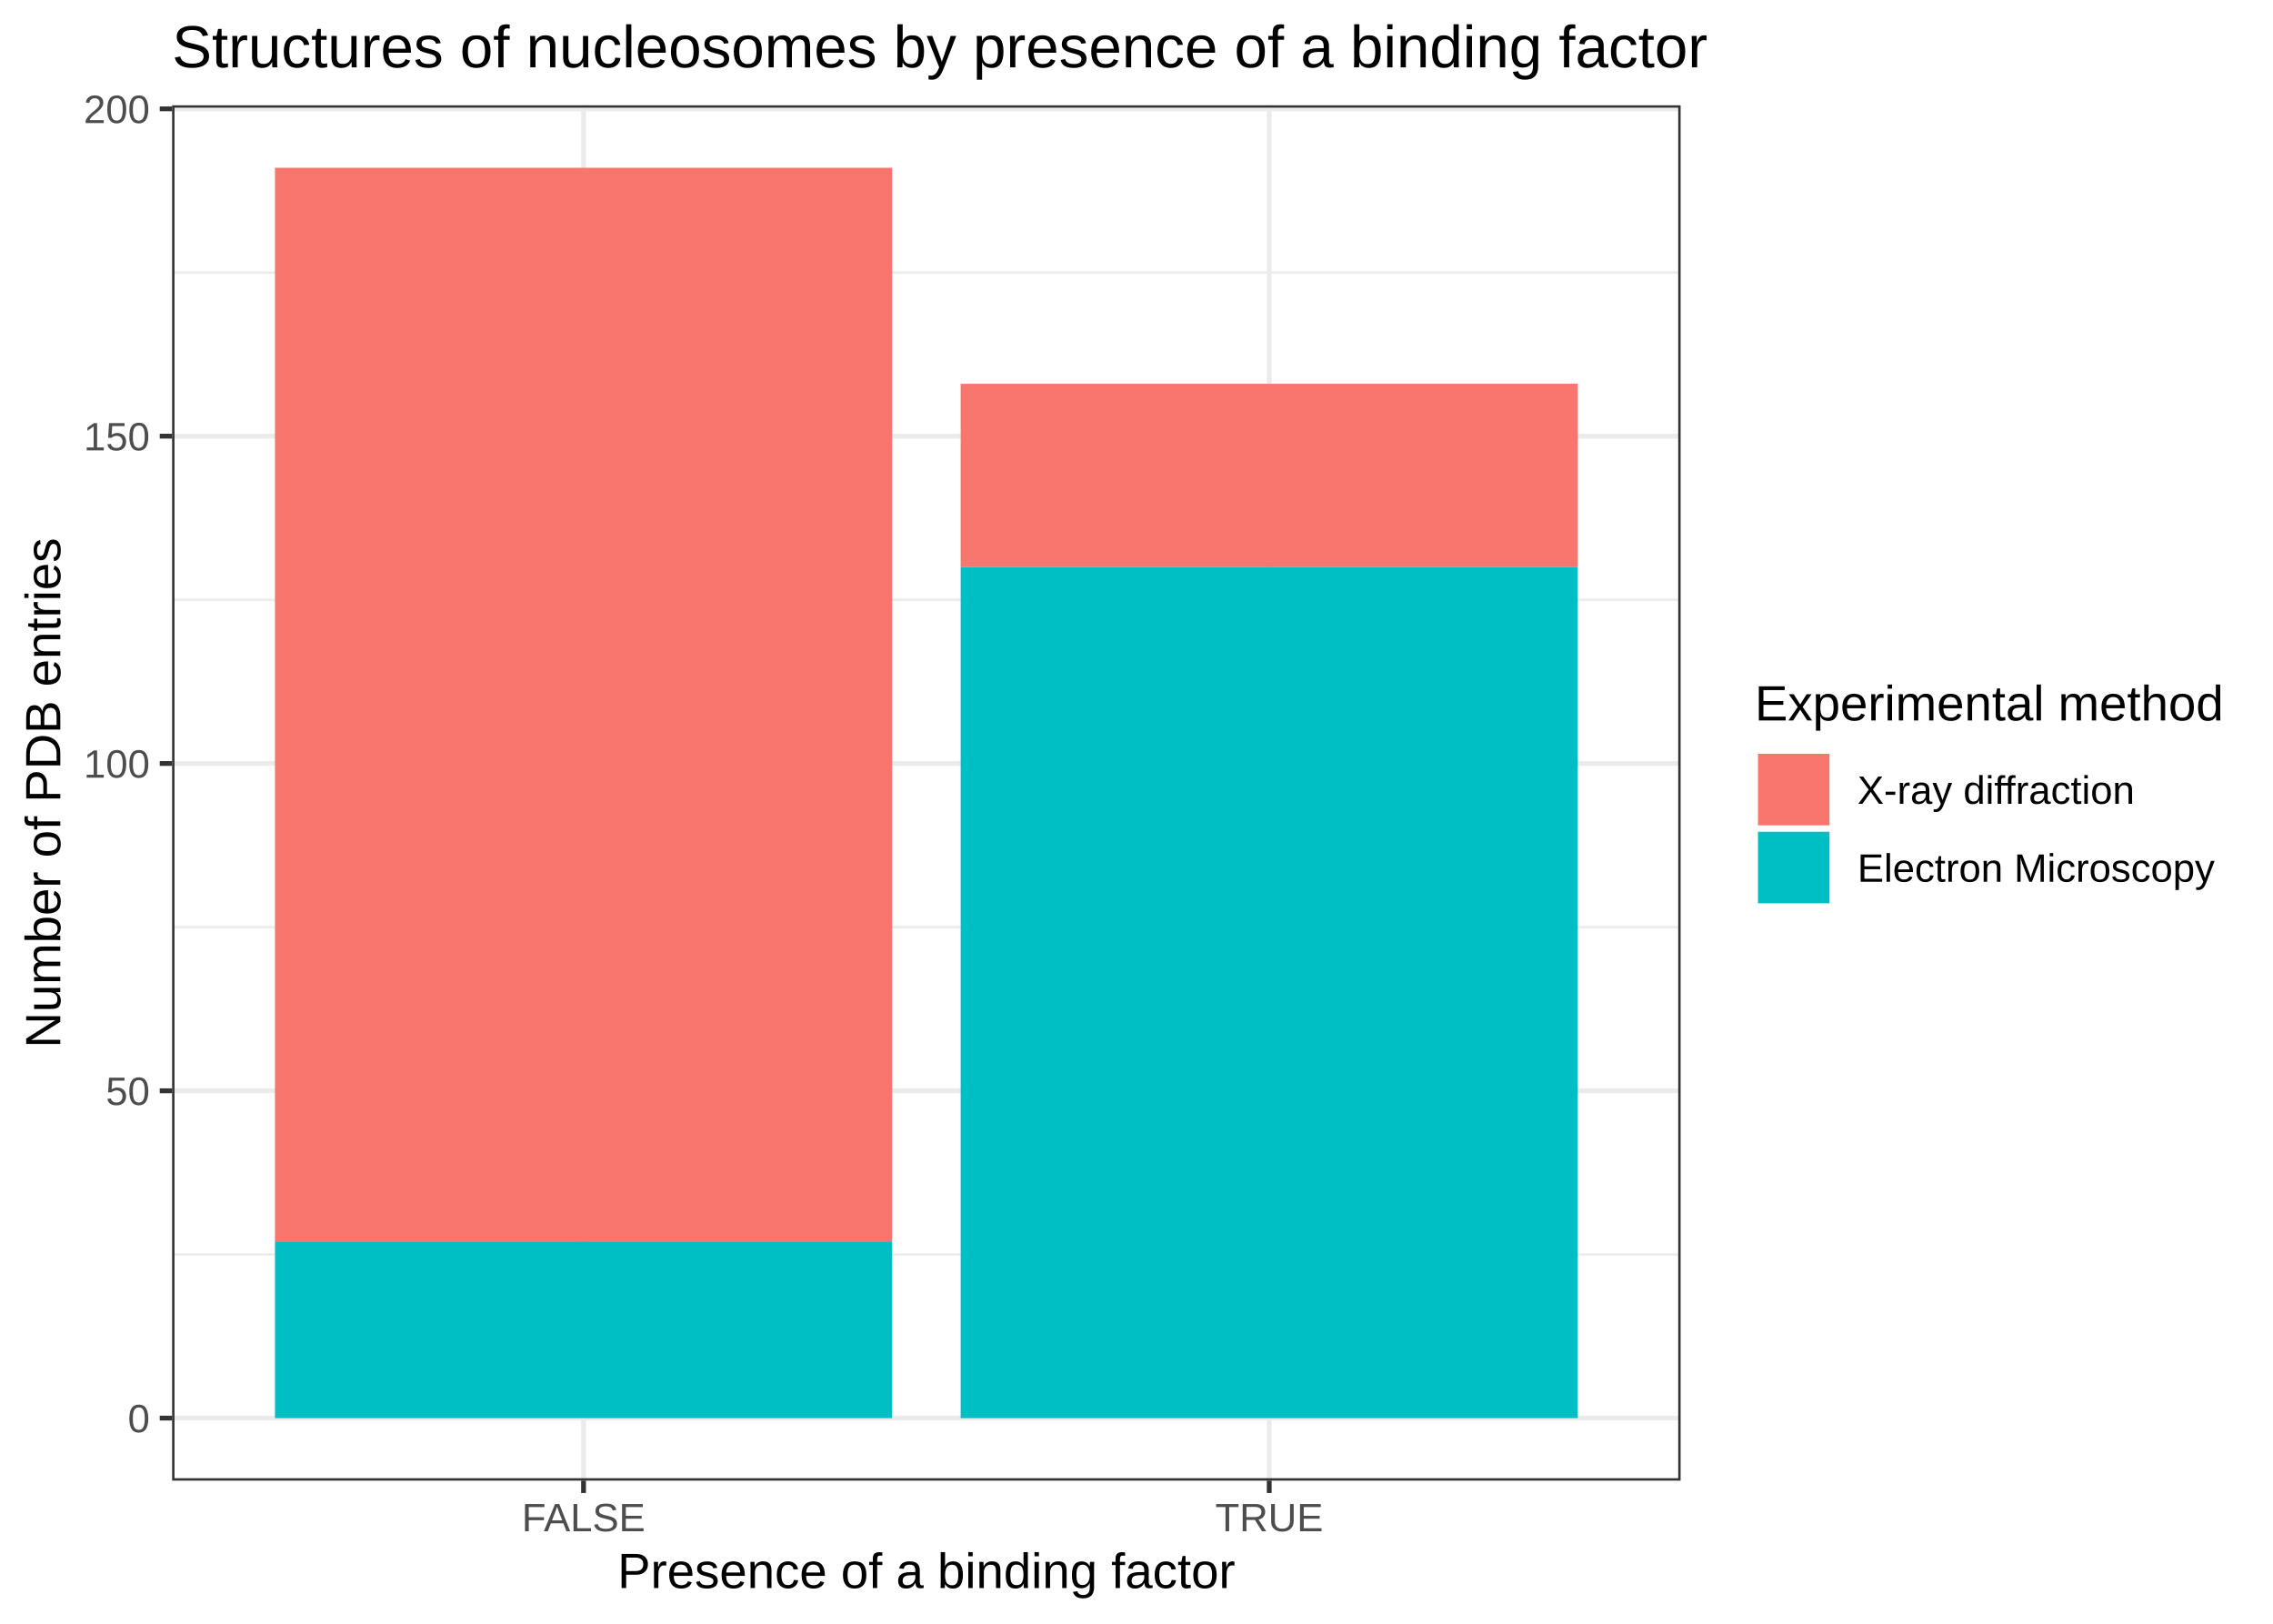
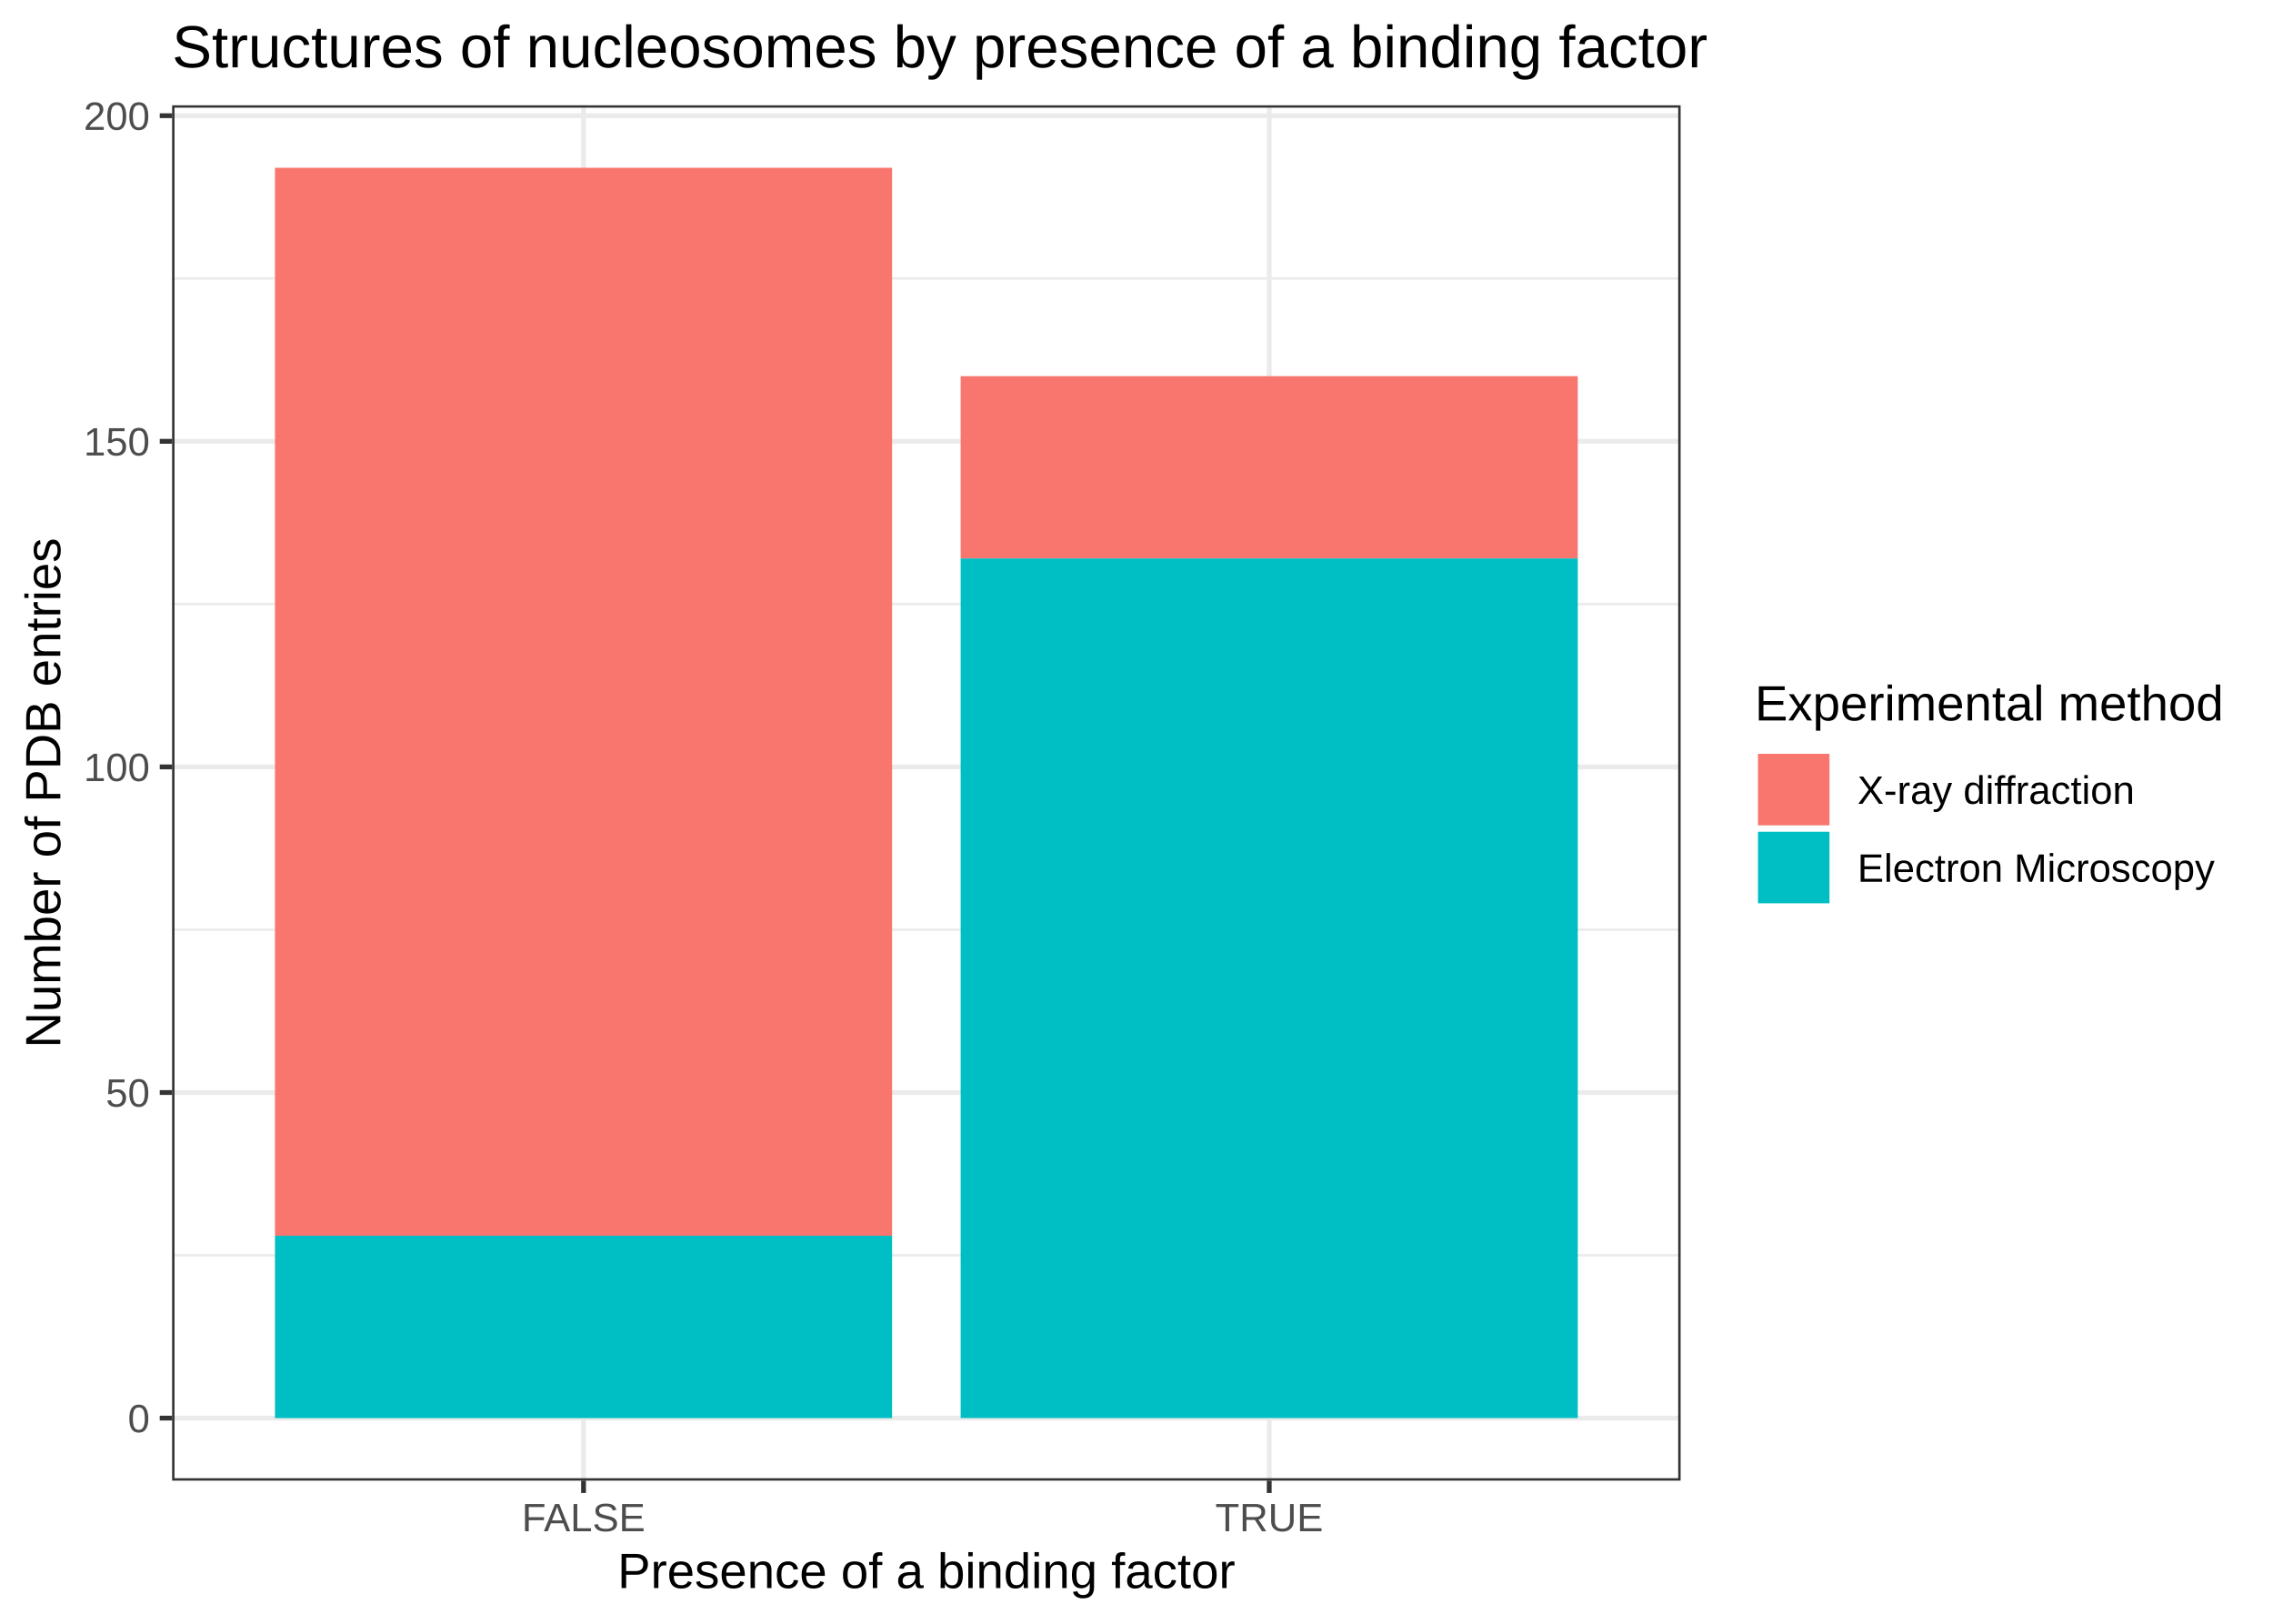
<svg xmlns="http://www.w3.org/2000/svg" class="svglite" width="504.00pt" height="360.00pt" viewBox="0 0 504.00 360.00">
  <defs>
    <style type="text/css">
    .svglite line, .svglite polyline, .svglite polygon, .svglite path, .svglite rect, .svglite circle {
      fill: none;
      stroke: #000000;
      stroke-linecap: round;
      stroke-linejoin: round;
      stroke-miterlimit: 10.00;
    }
  </style>
  </defs>
  <rect width="100%" height="100%" style="stroke: none; fill: #FFFFFF;" />
  <defs>
    <clipPath id="cpMC4wMHw1MDQuMDB8MC4wMHwzNjAuMDA=">
      <rect x="0.00" y="0.00" width="504.00" height="360.00" />
    </clipPath>
  </defs>
  <g clip-path="url(#cpMC4wMHw1MDQuMDB8MC4wMHwzNjAuMDA=)">
    <rect x="0.00" y="0.00" width="504.00" height="360.00" style="stroke-width: 1.07; stroke: #FFFFFF; fill: #FFFFFF;" />
  </g>
  <defs>
    <clipPath id="cpMzguMTZ8MzcyLjY1fDIzLjM0fDMyOC4yNw==">
      <rect x="38.16" y="23.34" width="334.49" height="304.93" />
    </clipPath>
  </defs>
  <g clip-path="url(#cpMzguMTZ8MzcyLjY1fDIzLjM0fDMyOC4yNw==)">
    <rect x="38.16" y="23.34" width="334.49" height="304.93" style="stroke-width: 1.07; stroke: none; fill: #FFFFFF;" />
-     <polyline points="38.16,278.12 372.65,278.12 " style="stroke-width: 0.53; stroke: #EBEBEB; stroke-linecap: butt;" />
-     <polyline points="38.16,205.55 372.65,205.55 " style="stroke-width: 0.53; stroke: #EBEBEB; stroke-linecap: butt;" />
-     <polyline points="38.16,132.99 372.65,132.99 " style="stroke-width: 0.53; stroke: #EBEBEB; stroke-linecap: butt;" />
-     <polyline points="38.16,60.42 372.65,60.42 " style="stroke-width: 0.53; stroke: #EBEBEB; stroke-linecap: butt;" />
+     <polyline points="38.16,278.31 372.65,278.31 " style="stroke-width: 0.53; stroke: #EBEBEB; stroke-linecap: butt;" />
+     <polyline points="38.16,206.12 372.65,206.12 " style="stroke-width: 0.53; stroke: #EBEBEB; stroke-linecap: butt;" />
+     <polyline points="38.16,133.93 372.65,133.93 " style="stroke-width: 0.53; stroke: #EBEBEB; stroke-linecap: butt;" />
+     <polyline points="38.16,61.74 372.65,61.74 " style="stroke-width: 0.53; stroke: #EBEBEB; stroke-linecap: butt;" />
    <polyline points="38.16,314.41 372.65,314.41 " style="stroke-width: 1.07; stroke: #EBEBEB; stroke-linecap: butt;" />
-     <polyline points="38.16,241.84 372.65,241.84 " style="stroke-width: 1.07; stroke: #EBEBEB; stroke-linecap: butt;" />
-     <polyline points="38.16,169.27 372.65,169.27 " style="stroke-width: 1.07; stroke: #EBEBEB; stroke-linecap: butt;" />
-     <polyline points="38.16,96.70 372.65,96.70 " style="stroke-width: 1.07; stroke: #EBEBEB; stroke-linecap: butt;" />
-     <polyline points="38.16,24.13 372.65,24.13 " style="stroke-width: 1.07; stroke: #EBEBEB; stroke-linecap: butt;" />
+     <polyline points="38.16,242.22 372.65,242.22 " style="stroke-width: 1.07; stroke: #EBEBEB; stroke-linecap: butt;" />
+     <polyline points="38.16,170.03 372.65,170.03 " style="stroke-width: 1.07; stroke: #EBEBEB; stroke-linecap: butt;" />
+     <polyline points="38.16,97.84 372.65,97.84 " style="stroke-width: 1.07; stroke: #EBEBEB; stroke-linecap: butt;" />
+     <polyline points="38.16,25.65 372.65,25.65 " style="stroke-width: 1.07; stroke: #EBEBEB; stroke-linecap: butt;" />
    <polyline points="129.39,328.27 129.39,23.34 " style="stroke-width: 1.07; stroke: #EBEBEB; stroke-linecap: butt;" />
    <polyline points="281.43,328.27 281.43,23.34 " style="stroke-width: 1.07; stroke: #EBEBEB; stroke-linecap: butt;" />
-     <rect x="60.97" y="37.20" width="136.84" height="238.02" style="stroke-width: 1.07; stroke: none; stroke-linecap: square; stroke-linejoin: miter; fill: #F8766D;" />
-     <rect x="60.97" y="275.22" width="136.84" height="39.19" style="stroke-width: 1.07; stroke: none; stroke-linecap: square; stroke-linejoin: miter; fill: #00BFC4;" />
-     <rect x="213.01" y="85.09" width="136.84" height="40.64" style="stroke-width: 1.07; stroke: none; stroke-linecap: square; stroke-linejoin: miter; fill: #F8766D;" />
-     <rect x="213.01" y="125.73" width="136.84" height="188.68" style="stroke-width: 1.07; stroke: none; stroke-linecap: square; stroke-linejoin: miter; fill: #00BFC4;" />
+     <rect x="60.97" y="37.20" width="136.84" height="236.78" style="stroke-width: 1.07; stroke: none; stroke-linecap: square; stroke-linejoin: miter; fill: #F8766D;" />
+     <rect x="60.97" y="273.98" width="136.84" height="40.43" style="stroke-width: 1.07; stroke: none; stroke-linecap: square; stroke-linejoin: miter; fill: #00BFC4;" />
+     <rect x="213.01" y="83.40" width="136.84" height="40.43" style="stroke-width: 1.07; stroke: none; stroke-linecap: square; stroke-linejoin: miter; fill: #F8766D;" />
+     <rect x="213.01" y="123.82" width="136.84" height="190.58" style="stroke-width: 1.07; stroke: none; stroke-linecap: square; stroke-linejoin: miter; fill: #00BFC4;" />
    <rect x="38.16" y="23.34" width="334.49" height="304.93" style="stroke-width: 1.07; stroke: #333333;" />
  </g>
  <g clip-path="url(#cpMC4wMHw1MDQuMDB8MC4wMHwzNjAuMDA=)">
    <text x="33.23" y="317.56" text-anchor="end" style="font-size: 8.80px; fill: #4D4D4D; font-family: Arial;" textLength="4.90px" lengthAdjust="spacingAndGlyphs">0</text>
-     <text x="33.23" y="244.99" text-anchor="end" style="font-size: 8.80px; fill: #4D4D4D; font-family: Arial;" textLength="9.79px" lengthAdjust="spacingAndGlyphs">50</text>
-     <text x="33.23" y="172.42" text-anchor="end" style="font-size: 8.80px; fill: #4D4D4D; font-family: Arial;" textLength="14.69px" lengthAdjust="spacingAndGlyphs">100</text>
-     <text x="33.23" y="99.86" text-anchor="end" style="font-size: 8.80px; fill: #4D4D4D; font-family: Arial;" textLength="14.69px" lengthAdjust="spacingAndGlyphs">150</text>
-     <text x="33.23" y="27.29" text-anchor="end" style="font-size: 8.80px; fill: #4D4D4D; font-family: Arial;" textLength="14.69px" lengthAdjust="spacingAndGlyphs">200</text>
+     <text x="33.23" y="245.37" text-anchor="end" style="font-size: 8.80px; fill: #4D4D4D; font-family: Arial;" textLength="9.79px" lengthAdjust="spacingAndGlyphs">50</text>
+     <text x="33.23" y="173.18" text-anchor="end" style="font-size: 8.80px; fill: #4D4D4D; font-family: Arial;" textLength="14.69px" lengthAdjust="spacingAndGlyphs">100</text>
+     <text x="33.23" y="100.99" text-anchor="end" style="font-size: 8.80px; fill: #4D4D4D; font-family: Arial;" textLength="14.69px" lengthAdjust="spacingAndGlyphs">150</text>
+     <text x="33.23" y="28.80" text-anchor="end" style="font-size: 8.80px; fill: #4D4D4D; font-family: Arial;" textLength="14.69px" lengthAdjust="spacingAndGlyphs">200</text>
    <polyline points="35.42,314.41 38.16,314.41 " style="stroke-width: 1.07; stroke: #333333; stroke-linecap: butt;" />
-     <polyline points="35.42,241.84 38.16,241.84 " style="stroke-width: 1.07; stroke: #333333; stroke-linecap: butt;" />
-     <polyline points="35.42,169.27 38.16,169.27 " style="stroke-width: 1.07; stroke: #333333; stroke-linecap: butt;" />
-     <polyline points="35.42,96.70 38.16,96.70 " style="stroke-width: 1.07; stroke: #333333; stroke-linecap: butt;" />
-     <polyline points="35.42,24.13 38.16,24.13 " style="stroke-width: 1.07; stroke: #333333; stroke-linecap: butt;" />
+     <polyline points="35.42,242.22 38.16,242.22 " style="stroke-width: 1.07; stroke: #333333; stroke-linecap: butt;" />
+     <polyline points="35.42,170.03 38.16,170.03 " style="stroke-width: 1.07; stroke: #333333; stroke-linecap: butt;" />
+     <polyline points="35.42,97.84 38.16,97.84 " style="stroke-width: 1.07; stroke: #333333; stroke-linecap: butt;" />
+     <polyline points="35.42,25.65 38.16,25.65 " style="stroke-width: 1.07; stroke: #333333; stroke-linecap: butt;" />
    <polyline points="129.39,331.01 129.39,328.27 " style="stroke-width: 1.07; stroke: #333333; stroke-linecap: butt;" />
    <polyline points="281.43,331.01 281.43,328.27 " style="stroke-width: 1.07; stroke: #333333; stroke-linecap: butt;" />
    <text x="129.39" y="339.50" text-anchor="middle" style="font-size: 8.80px; fill: #4D4D4D; font-family: Arial;" textLength="27.87px" lengthAdjust="spacingAndGlyphs">FALSE</text>
    <text x="281.43" y="339.50" text-anchor="middle" style="font-size: 8.80px; fill: #4D4D4D; font-family: Arial;" textLength="23.94px" lengthAdjust="spacingAndGlyphs">TRUE</text>
    <text x="205.41" y="352.09" text-anchor="middle" style="font-size: 11.00px; font-family: Arial;" textLength="136.98px" lengthAdjust="spacingAndGlyphs">Presence of a binding factor</text>
    <text transform="translate(13.37,175.80) rotate(-90)" text-anchor="middle" style="font-size: 11.00px; font-family: Arial;" textLength="113.10px" lengthAdjust="spacingAndGlyphs">Number of PDB entries</text>
    <rect x="383.61" y="145.14" width="114.91" height="61.32" style="stroke-width: 1.07; stroke: none; fill: #FFFFFF;" />
    <text x="389.09" y="159.73" style="font-size: 11.00px; font-family: Arial;" textLength="103.95px" lengthAdjust="spacingAndGlyphs">Experimental method</text>
    <rect x="389.09" y="166.42" width="17.28" height="17.28" style="stroke-width: 1.07; stroke: none; fill: #FFFFFF;" />
    <rect x="389.80" y="167.13" width="15.86" height="15.86" style="stroke-width: 1.07; stroke: none; stroke-linecap: square; stroke-linejoin: miter; fill: #F8766D;" />
    <rect x="389.09" y="183.70" width="17.28" height="17.28" style="stroke-width: 1.07; stroke: none; fill: #FFFFFF;" />
    <rect x="389.80" y="184.41" width="15.86" height="15.86" style="stroke-width: 1.07; stroke: none; stroke-linecap: square; stroke-linejoin: miter; fill: #00BFC4;" />
    <text x="411.85" y="178.22" style="font-size: 8.80px; font-family: Arial;" textLength="61.60px" lengthAdjust="spacingAndGlyphs">X-ray diffraction</text>
    <text x="411.85" y="195.50" style="font-size: 8.80px; font-family: Arial;" textLength="79.21px" lengthAdjust="spacingAndGlyphs">Electron Microscopy</text>
    <text x="38.16" y="14.94" style="font-size: 13.20px; font-family: Arial;" textLength="340.23px" lengthAdjust="spacingAndGlyphs">Structures of nucleosomes by presence of a binding factor</text>
  </g>
</svg>
